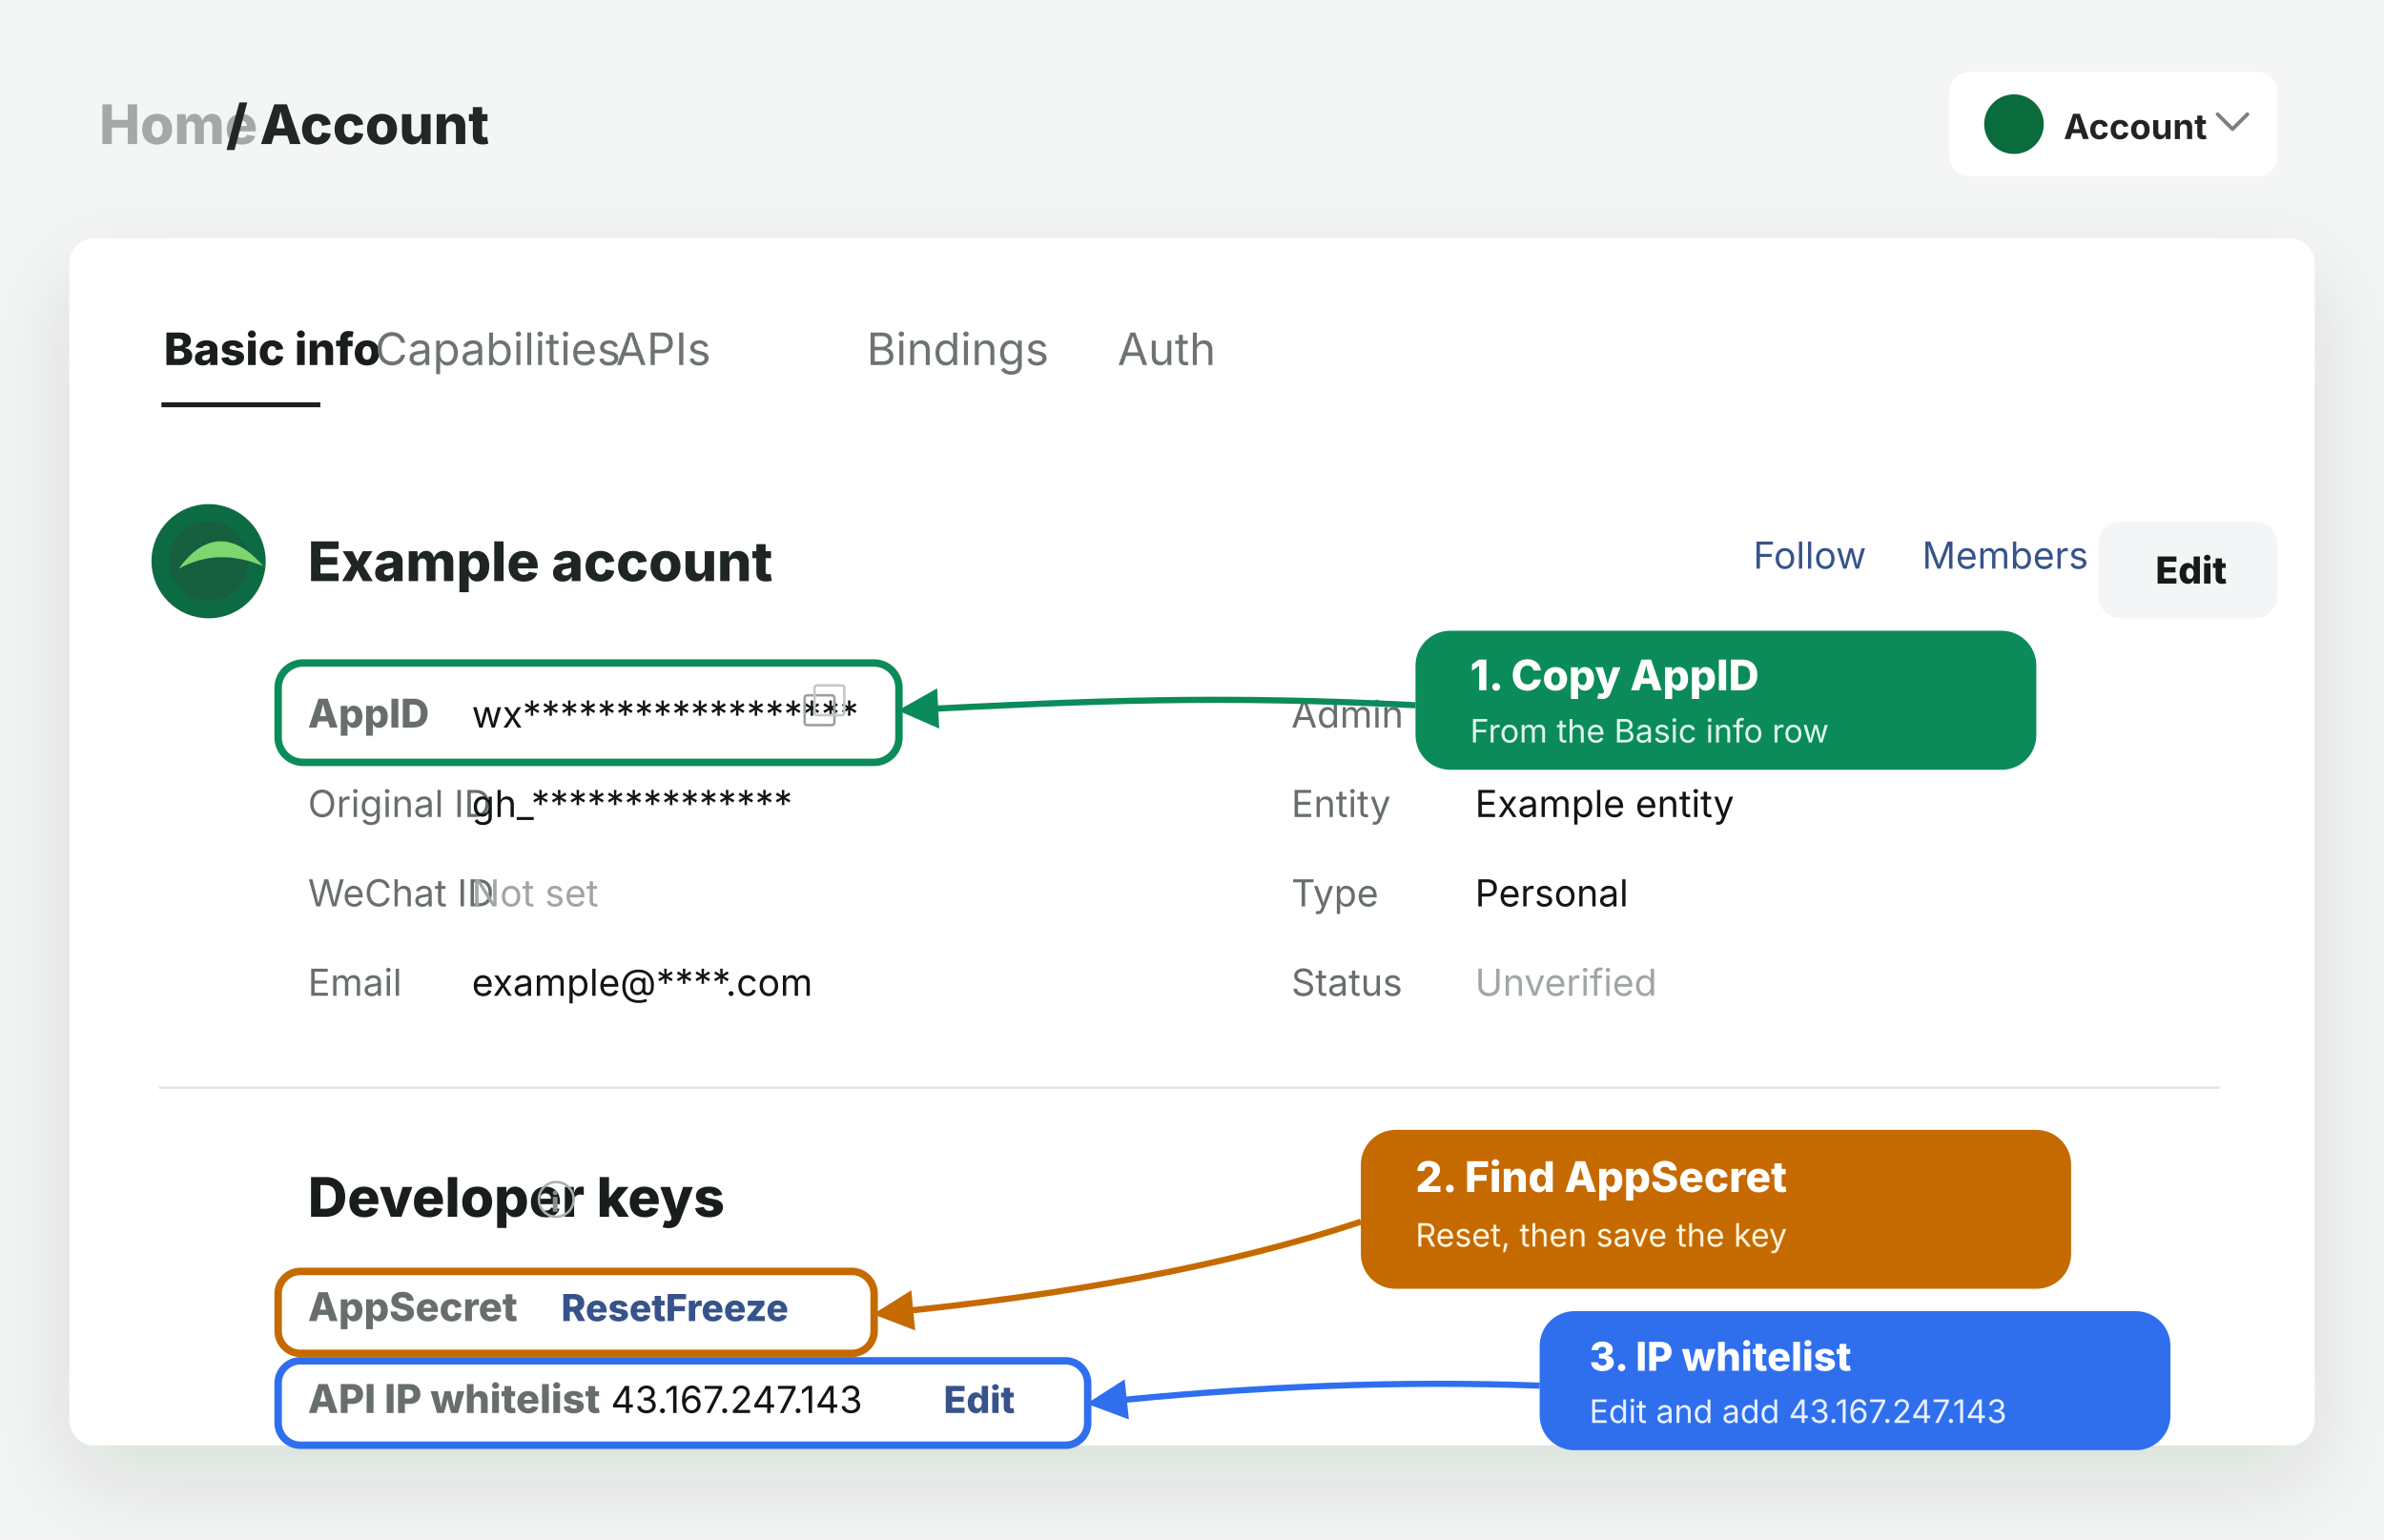
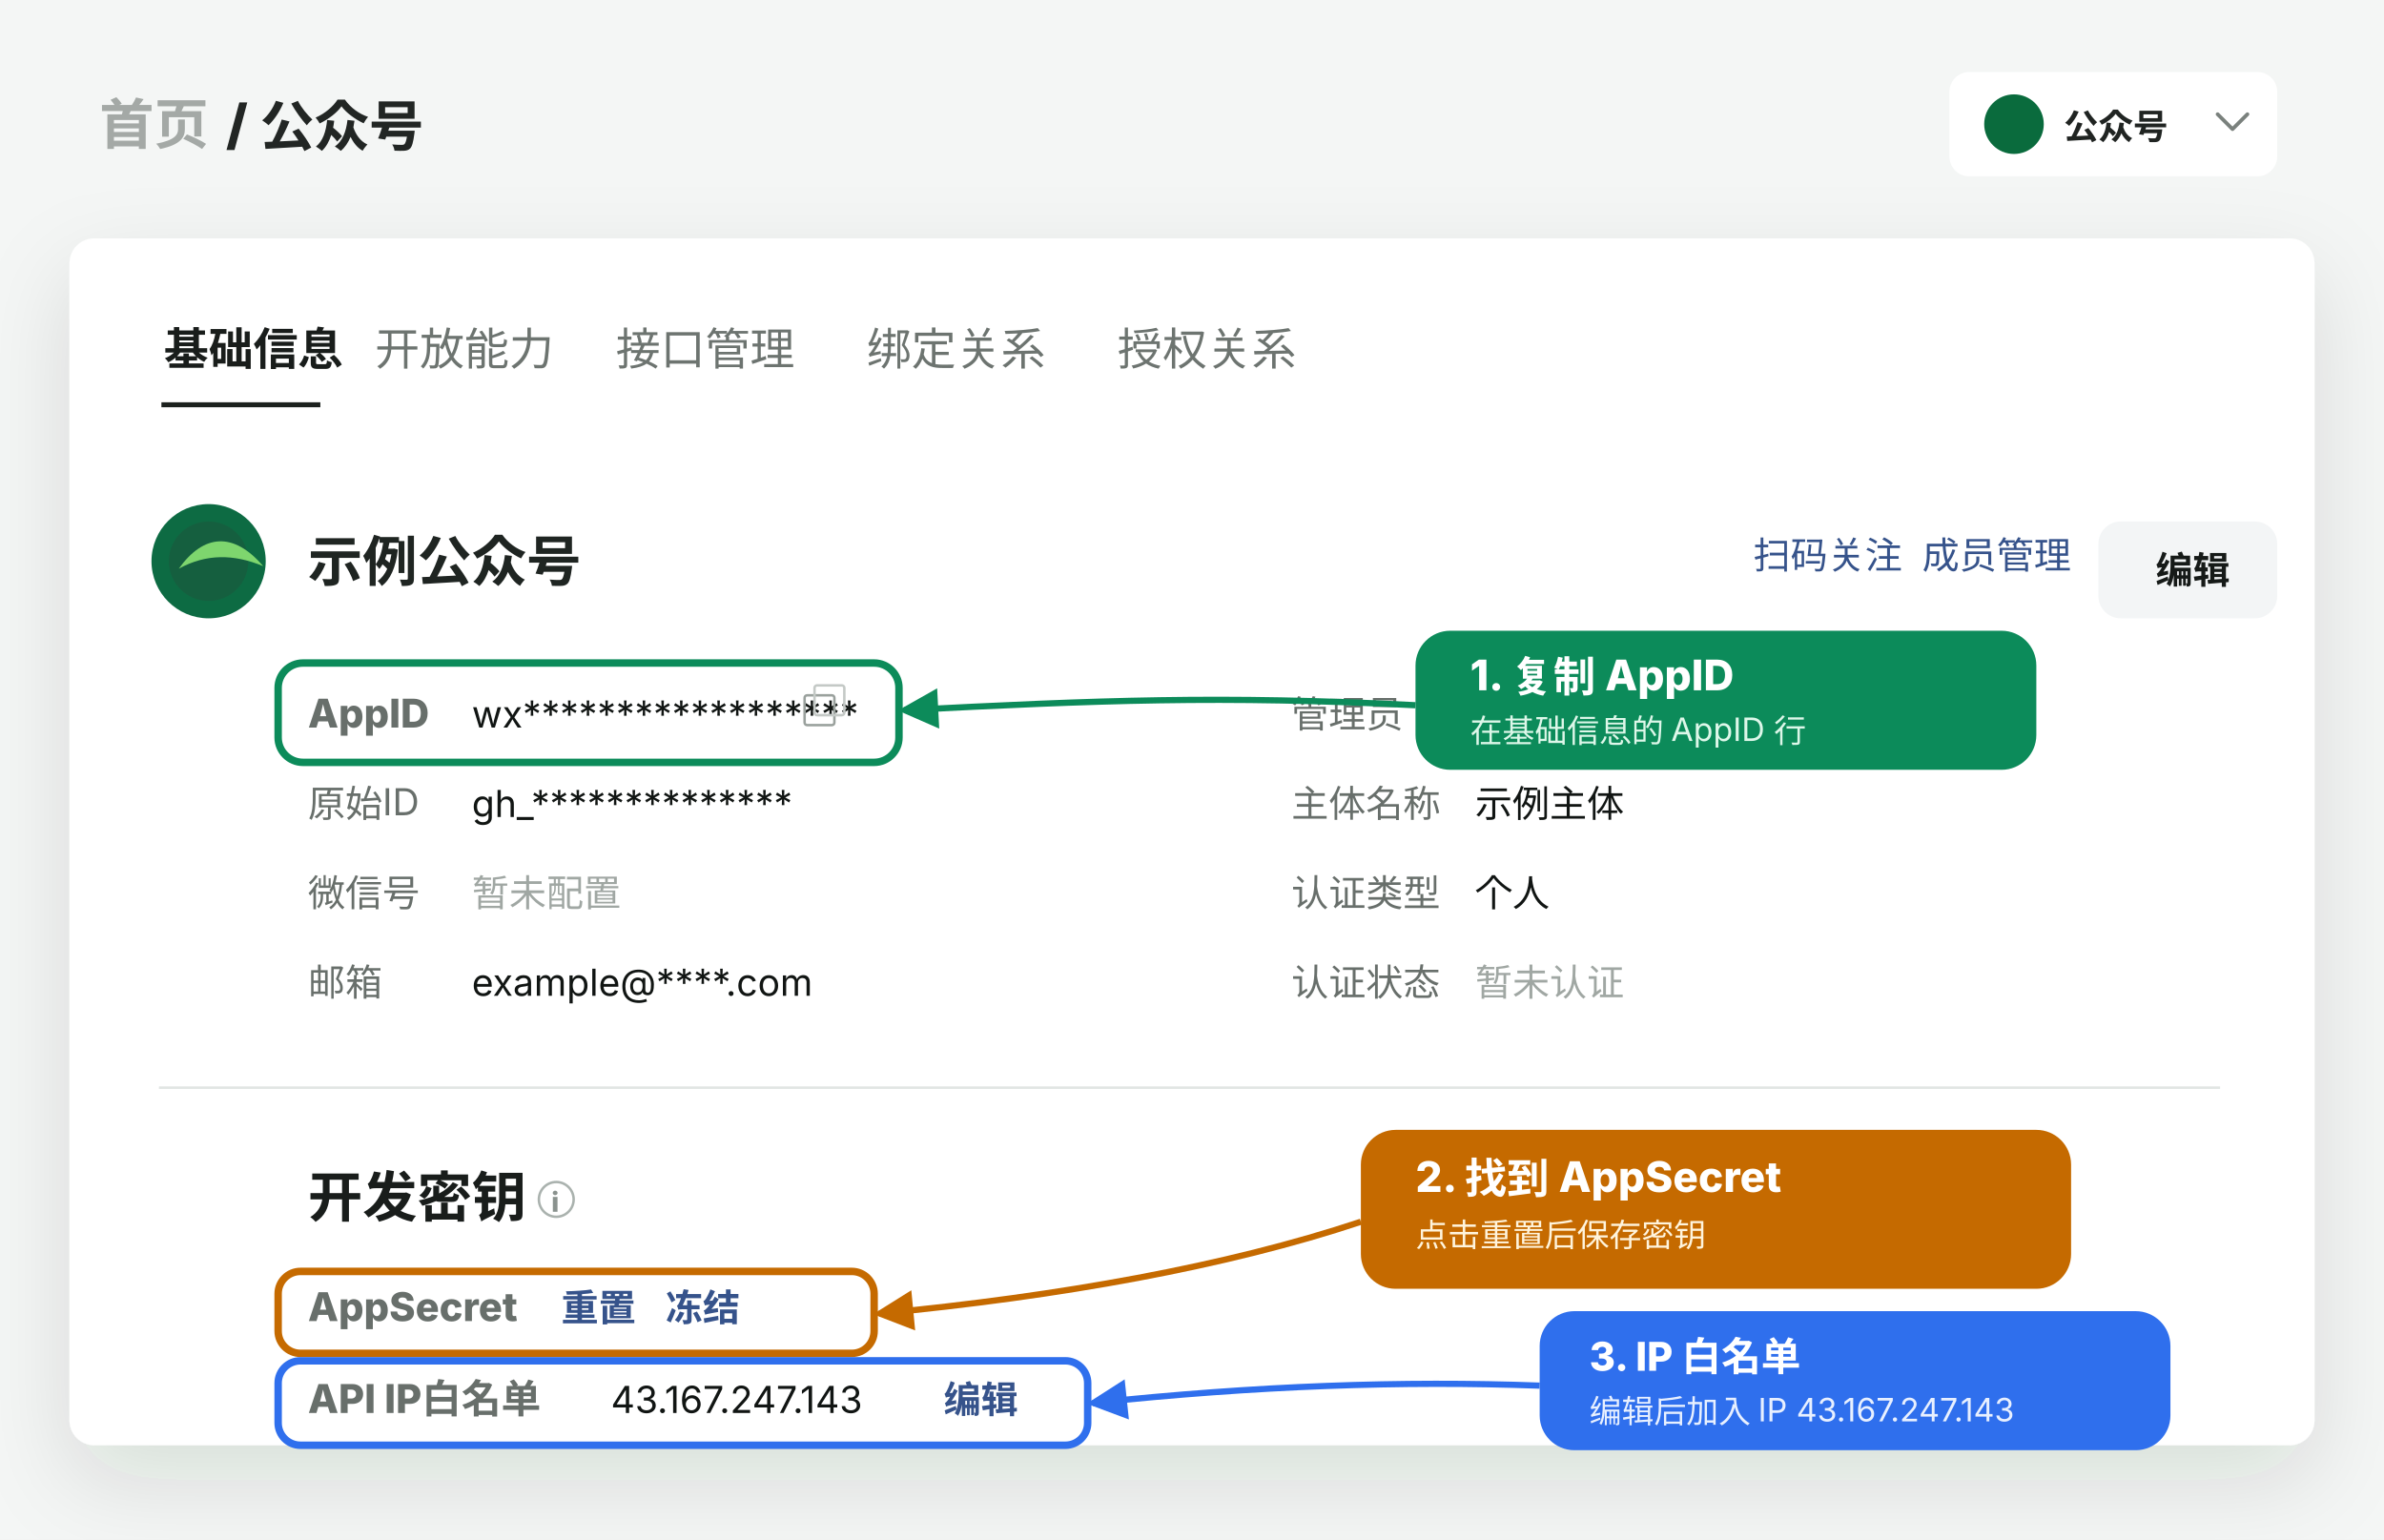
<svg xmlns="http://www.w3.org/2000/svg" width="960" height="620" viewBox="0 0 960 620" role="img" aria-labelledby="title desc">
  <defs>
    <filter id="shadow" x="-20%" y="-20%" width="140%" height="140%">
      <feDropShadow dx="0" dy="14" stdDeviation="18" flood-color="#0f2b1d" flood-opacity="0.12" />
    </filter>
    <marker id="arrow-green" viewBox="0 0 10 10" refX="8.5" refY="5" markerWidth="6.5" markerHeight="6.5" orient="auto-start-reverse">
      <path d="M0 0l10 5-10 5z" fill="#0c8b5a" />
    </marker>
    <marker id="arrow-amber" viewBox="0 0 10 10" refX="8.5" refY="5" markerWidth="6.5" markerHeight="6.5" orient="auto-start-reverse">
      <path d="M0 0l10 5-10 5z" fill="#c56a00" />
    </marker>
    <marker id="arrow-blue" viewBox="0 0 10 10" refX="8.5" refY="5" markerWidth="6.5" markerHeight="6.5" orient="auto-start-reverse">
      <path d="M0 0l10 5-10 5z" fill="#2f6fed" />
    </marker>
  </defs>
  <rect width="960" height="620" fill="#f4f6f5" />
-   <text x="40" y="58" fill="#a4a9a6" font-family="Inter, Arial, sans-serif" font-size="22" font-weight="760">Home</text>
-   <text x="91" y="58" fill="#222624" font-family="Inter, Arial, sans-serif" font-size="22" font-weight="760">/ Account</text>
+   <text x="40" y="58" fill="#a4a9a6" font-family="Inter, Arial, sans-serif" font-size="22" font-weight="760">首页</text>
+   <text x="91" y="58" fill="#222624" font-family="Inter, Arial, sans-serif" font-size="22" font-weight="760">/ 公众号</text>
  <rect x="785" y="29" width="132" height="42" rx="8" fill="#ffffff" />
  <circle cx="811" cy="50" r="12" fill="#0a6b3d" />
-   <text x="831" y="56" fill="#202422" font-family="Inter, Arial, sans-serif" font-size="14" font-weight="700">Account</text>
+   <text x="831" y="56" fill="#202422" font-family="Inter, Arial, sans-serif" font-size="14" font-weight="700">公众号</text>
  <path d="M893 46l6 6 6-6" fill="none" stroke="#7a817d" stroke-width="1.5" stroke-linecap="round" stroke-linejoin="round" />
  <rect x="28" y="96" width="904" height="486" rx="10" fill="#ffffff" filter="url(#shadow)" />
-   <text x="66" y="147" fill="#191d1b" font-family="Inter, Arial, sans-serif" font-size="18" font-weight="780">Basic info</text>
-   <text x="151" y="147" fill="#6d7470" font-family="Inter, Arial, sans-serif" font-size="18">Capabilities</text>
-   <text x="248" y="147" fill="#6d7470" font-family="Inter, Arial, sans-serif" font-size="18">APIs</text>
-   <text x="349" y="147" fill="#6d7470" font-family="Inter, Arial, sans-serif" font-size="18">Bindings</text>
-   <text x="450" y="147" fill="#6d7470" font-family="Inter, Arial, sans-serif" font-size="18">Auth</text>
+   <text x="66" y="147" fill="#191d1b" font-family="Inter, Arial, sans-serif" font-size="18" font-weight="780">基础信息</text>
+   <text x="151" y="147" fill="#6d7470" font-family="Inter, Arial, sans-serif" font-size="18">开放能力</text>
+   <text x="248" y="147" fill="#6d7470" font-family="Inter, Arial, sans-serif" font-size="18">接口管理</text>
+   <text x="349" y="147" fill="#6d7470" font-family="Inter, Arial, sans-serif" font-size="18">绑定关系</text>
+   <text x="450" y="147" fill="#6d7470" font-family="Inter, Arial, sans-serif" font-size="18">授权关系</text>
  <path d="M65 163h64" stroke="#1c211e" stroke-width="2" />
  <circle cx="84" cy="226" r="23" fill="#0d6b43" />
  <circle cx="84" cy="226" r="16" fill="#155f3f" />
  <path d="M72 229c10-14 22-15 34-1-12-5-23-5-34 1z" fill="#7ed66e" />
-   <text x="124" y="234" fill="#1f2522" font-family="Inter, Arial, sans-serif" font-size="22" font-weight="780">Example account</text>
-   <text x="706" y="229" fill="#36538b" font-family="Inter, Arial, sans-serif" font-size="15">Follow</text>
-   <text x="774" y="229" fill="#36538b" font-family="Inter, Arial, sans-serif" font-size="15">Members</text>
+   <text x="124" y="234" fill="#1f2522" font-family="Inter, Arial, sans-serif" font-size="22" font-weight="780">示例公众号</text>
+   <text x="706" y="229" fill="#36538b" font-family="Inter, Arial, sans-serif" font-size="15">扫码关注</text>
+   <text x="774" y="229" fill="#36538b" font-family="Inter, Arial, sans-serif" font-size="15">成员管理</text>
  <rect x="845" y="210" width="72" height="39" rx="9" fill="#f3f5f6" />
-   <text x="868" y="235" fill="#161a18" font-family="Inter, Arial, sans-serif" font-size="15" font-weight="760">Edit</text>
+   <text x="868" y="235" fill="#161a18" font-family="Inter, Arial, sans-serif" font-size="15" font-weight="760">编辑</text>
  <text x="124" y="293" fill="#686f6b" font-family="Inter, Arial, sans-serif" font-size="16" font-weight="760">AppID</text>
  <text x="190" y="293" fill="#111513" font-family="Inter, Arial, sans-serif" font-size="15">wx******************</text>
  <rect x="324" y="280" width="12" height="12" rx="1" fill="none" stroke="#9aa19d" />
  <rect x="328" y="276" width="12" height="12" rx="1" fill="none" stroke="#c4c9c6" />
-   <text x="124" y="329" fill="#686f6b" font-family="Inter, Arial, sans-serif" font-size="15">Original ID</text>
+   <text x="124" y="329" fill="#686f6b" font-family="Inter, Arial, sans-serif" font-size="15">原始ID</text>
  <text x="190" y="329" fill="#111513" font-family="Inter, Arial, sans-serif" font-size="15">gh_**************</text>
-   <text x="124" y="365" fill="#686f6b" font-family="Inter, Arial, sans-serif" font-size="15">WeChat ID</text>
-   <text x="190" y="365" fill="#a0a7a3" font-family="Inter, Arial, sans-serif" font-size="15">Not set</text>
-   <text x="124" y="401" fill="#686f6b" font-family="Inter, Arial, sans-serif" font-size="15">Email</text>
+   <text x="124" y="365" fill="#686f6b" font-family="Inter, Arial, sans-serif" font-size="15">微信号</text>
+   <text x="190" y="365" fill="#a0a7a3" font-family="Inter, Arial, sans-serif" font-size="15">暂未配置</text>
+   <text x="124" y="401" fill="#686f6b" font-family="Inter, Arial, sans-serif" font-size="15">邮箱</text>
  <text x="190" y="401" fill="#111513" font-family="Inter, Arial, sans-serif" font-size="15">example@****.com</text>
-   <text x="520" y="293" fill="#686f6b" font-family="Inter, Arial, sans-serif" font-size="15">Admin</text>
+   <text x="520" y="293" fill="#686f6b" font-family="Inter, Arial, sans-serif" font-size="15">管理员</text>
  <rect x="594" y="277" width="24" height="24" rx="4" fill="#efe6d4" />
-   <text x="628" y="293" fill="#111513" font-family="Inter, Arial, sans-serif" font-size="15">Admin</text>
-   <text x="520" y="329" fill="#686f6b" font-family="Inter, Arial, sans-serif" font-size="15">Entity</text>
-   <text x="594" y="329" fill="#111513" font-family="Inter, Arial, sans-serif" font-size="15">Example entity</text>
-   <text x="520" y="365" fill="#686f6b" font-family="Inter, Arial, sans-serif" font-size="15">Type</text>
-   <text x="594" y="365" fill="#111513" font-family="Inter, Arial, sans-serif" font-size="15">Personal</text>
-   <text x="520" y="401" fill="#686f6b" font-family="Inter, Arial, sans-serif" font-size="15">Status</text>
-   <text x="594" y="401" fill="#a0a7a3" font-family="Inter, Arial, sans-serif" font-size="15">Unverified</text>
+   <text x="628" y="293" fill="#111513" font-family="Inter, Arial, sans-serif" font-size="15">管理员</text>
+   <text x="520" y="329" fill="#686f6b" font-family="Inter, Arial, sans-serif" font-size="15">主体名称</text>
+   <text x="594" y="329" fill="#111513" font-family="Inter, Arial, sans-serif" font-size="15">示例主体</text>
+   <text x="520" y="365" fill="#686f6b" font-family="Inter, Arial, sans-serif" font-size="15">认证类型</text>
+   <text x="594" y="365" fill="#111513" font-family="Inter, Arial, sans-serif" font-size="15">个人</text>
+   <text x="520" y="401" fill="#686f6b" font-family="Inter, Arial, sans-serif" font-size="15">认证状态</text>
+   <text x="594" y="401" fill="#a0a7a3" font-family="Inter, Arial, sans-serif" font-size="15">暂未认证</text>
  <path d="M64 438h830" stroke="#e1e5e3" />
-   <text x="124" y="490" fill="#191d1b" font-family="Inter, Arial, sans-serif" font-size="22" font-weight="780">Developer keys</text>
+   <text x="124" y="490" fill="#191d1b" font-family="Inter, Arial, sans-serif" font-size="22" font-weight="780">开发密钥</text>
  <circle cx="224" cy="483" r="7" fill="none" stroke="#aab2ae" />
  <text x="222" y="488" fill="#8a928e" font-family="Inter, Arial, sans-serif" font-size="11" font-weight="760">i</text>
  <text x="124" y="532" fill="#686f6b" font-family="Inter, Arial, sans-serif" font-size="16" font-weight="760">AppSecret</text>
-   <text x="226" y="532" fill="#36538b" font-family="Inter, Arial, sans-serif" font-size="15" font-weight="760">Reset</text>
-   <text x="268" y="532" fill="#36538b" font-family="Inter, Arial, sans-serif" font-size="15" font-weight="760">Freeze</text>
-   <text x="124" y="569" fill="#686f6b" font-family="Inter, Arial, sans-serif" font-size="16" font-weight="760">API IP whitelist</text>
+   <text x="226" y="532" fill="#36538b" font-family="Inter, Arial, sans-serif" font-size="15" font-weight="760">重置</text>
+   <text x="268" y="532" fill="#36538b" font-family="Inter, Arial, sans-serif" font-size="15" font-weight="760">冻结</text>
+   <text x="124" y="569" fill="#686f6b" font-family="Inter, Arial, sans-serif" font-size="16" font-weight="760">API IP白名单</text>
  <text x="246" y="569" fill="#111513" font-family="Inter, Arial, sans-serif" font-size="15">43.167.247.143</text>
-   <text x="380" y="569" fill="#36538b" font-family="Inter, Arial, sans-serif" font-size="15" font-weight="760">Edit</text>
+   <text x="380" y="569" fill="#36538b" font-family="Inter, Arial, sans-serif" font-size="15" font-weight="760">编辑</text>
  <rect x="112" y="267" width="250" height="40" rx="10" fill="none" stroke="#0c8b5a" stroke-width="3" />
  <rect x="570" y="254" width="250" height="56" rx="14" fill="#0c8b5a" />
-   <text x="592" y="278" fill="#ffffff" font-family="Inter, Arial, sans-serif" font-size="17" font-weight="780">1. Copy AppID</text>
-   <text x="592" y="299" fill="#ddf7e9" font-family="Inter, Arial, sans-serif" font-size="13">From the Basic info row</text>
+   <text x="592" y="278" fill="#ffffff" font-family="Inter, Arial, sans-serif" font-size="17" font-weight="780">1. 复制 AppID</text>
+   <text x="592" y="299" fill="#ddf7e9" font-family="Inter, Arial, sans-serif" font-size="13">在基础信息的 AppID 行</text>
  <path d="M570 284C492 280 442 282 364 286" fill="none" stroke="#0c8b5a" stroke-width="2.5" marker-end="url(#arrow-green)" />
  <rect x="112" y="512" width="240" height="33" rx="9" fill="none" stroke="#c56a00" stroke-width="3" />
  <rect x="548" y="455" width="286" height="64" rx="14" fill="#c56a00" />
-   <text x="570" y="480" fill="#ffffff" font-family="Inter, Arial, sans-serif" font-size="17" font-weight="780">2. Find AppSecret</text>
-   <text x="570" y="502" fill="#fff4dc" font-family="Inter, Arial, sans-serif" font-size="13">Reset, then save the key</text>
+   <text x="570" y="480" fill="#ffffff" font-family="Inter, Arial, sans-serif" font-size="17" font-weight="780">2. 找到 AppSecret</text>
+   <text x="570" y="502" fill="#fff4dc" font-family="Inter, Arial, sans-serif" font-size="13">点击重置后保存密钥</text>
  <path d="M548 492C494 510 427 522 354 529" fill="none" stroke="#c56a00" stroke-width="2.5" marker-end="url(#arrow-amber)" />
  <rect x="112" y="548" width="326" height="34" rx="9" fill="none" stroke="#2f6fed" stroke-width="3" />
  <rect x="620" y="528" width="254" height="56" rx="14" fill="#2f6fed" />
-   <text x="640" y="552" fill="#ffffff" font-family="Inter, Arial, sans-serif" font-size="16" font-weight="780">3. IP whitelist</text>
-   <text x="640" y="573" fill="#e8f0ff" font-family="Inter, Arial, sans-serif" font-size="13">Edit and add 43.167.247.143</text>
+   <text x="640" y="552" fill="#ffffff" font-family="Inter, Arial, sans-serif" font-size="16" font-weight="780">3. IP 白名单</text>
+   <text x="640" y="573" fill="#e8f0ff" font-family="Inter, Arial, sans-serif" font-size="13">编辑后加入 IP 43.167.247.143</text>
  <path d="M620 558C565 556 506 558 440 565" fill="none" stroke="#2f6fed" stroke-width="2.5" marker-end="url(#arrow-blue)" />
</svg>
